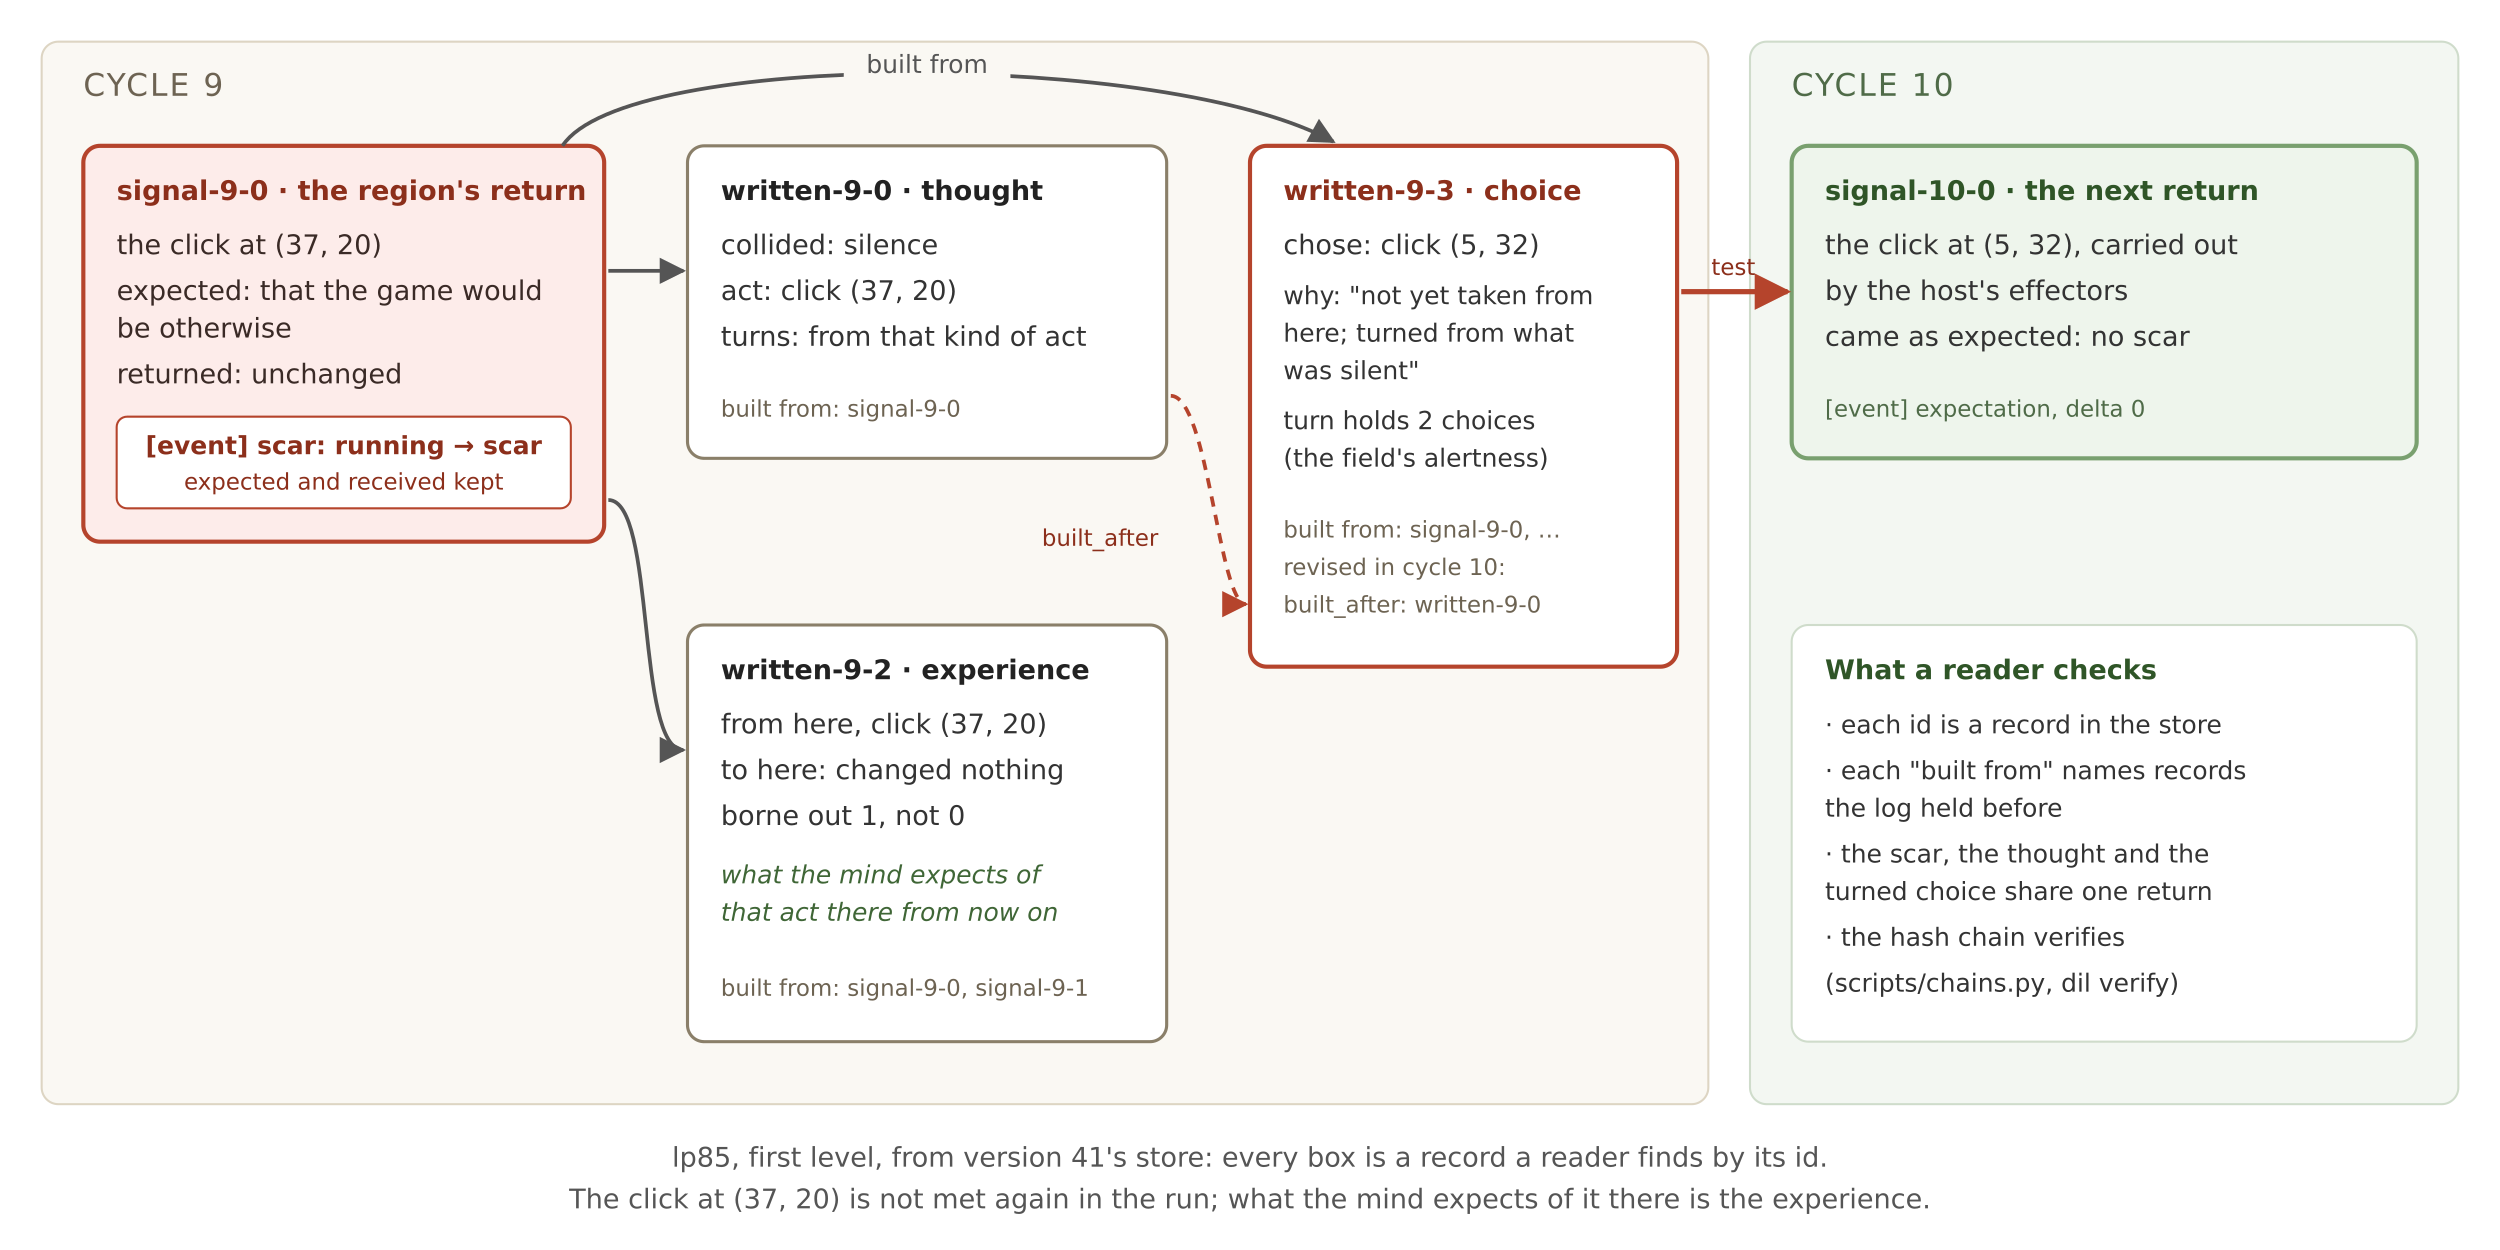
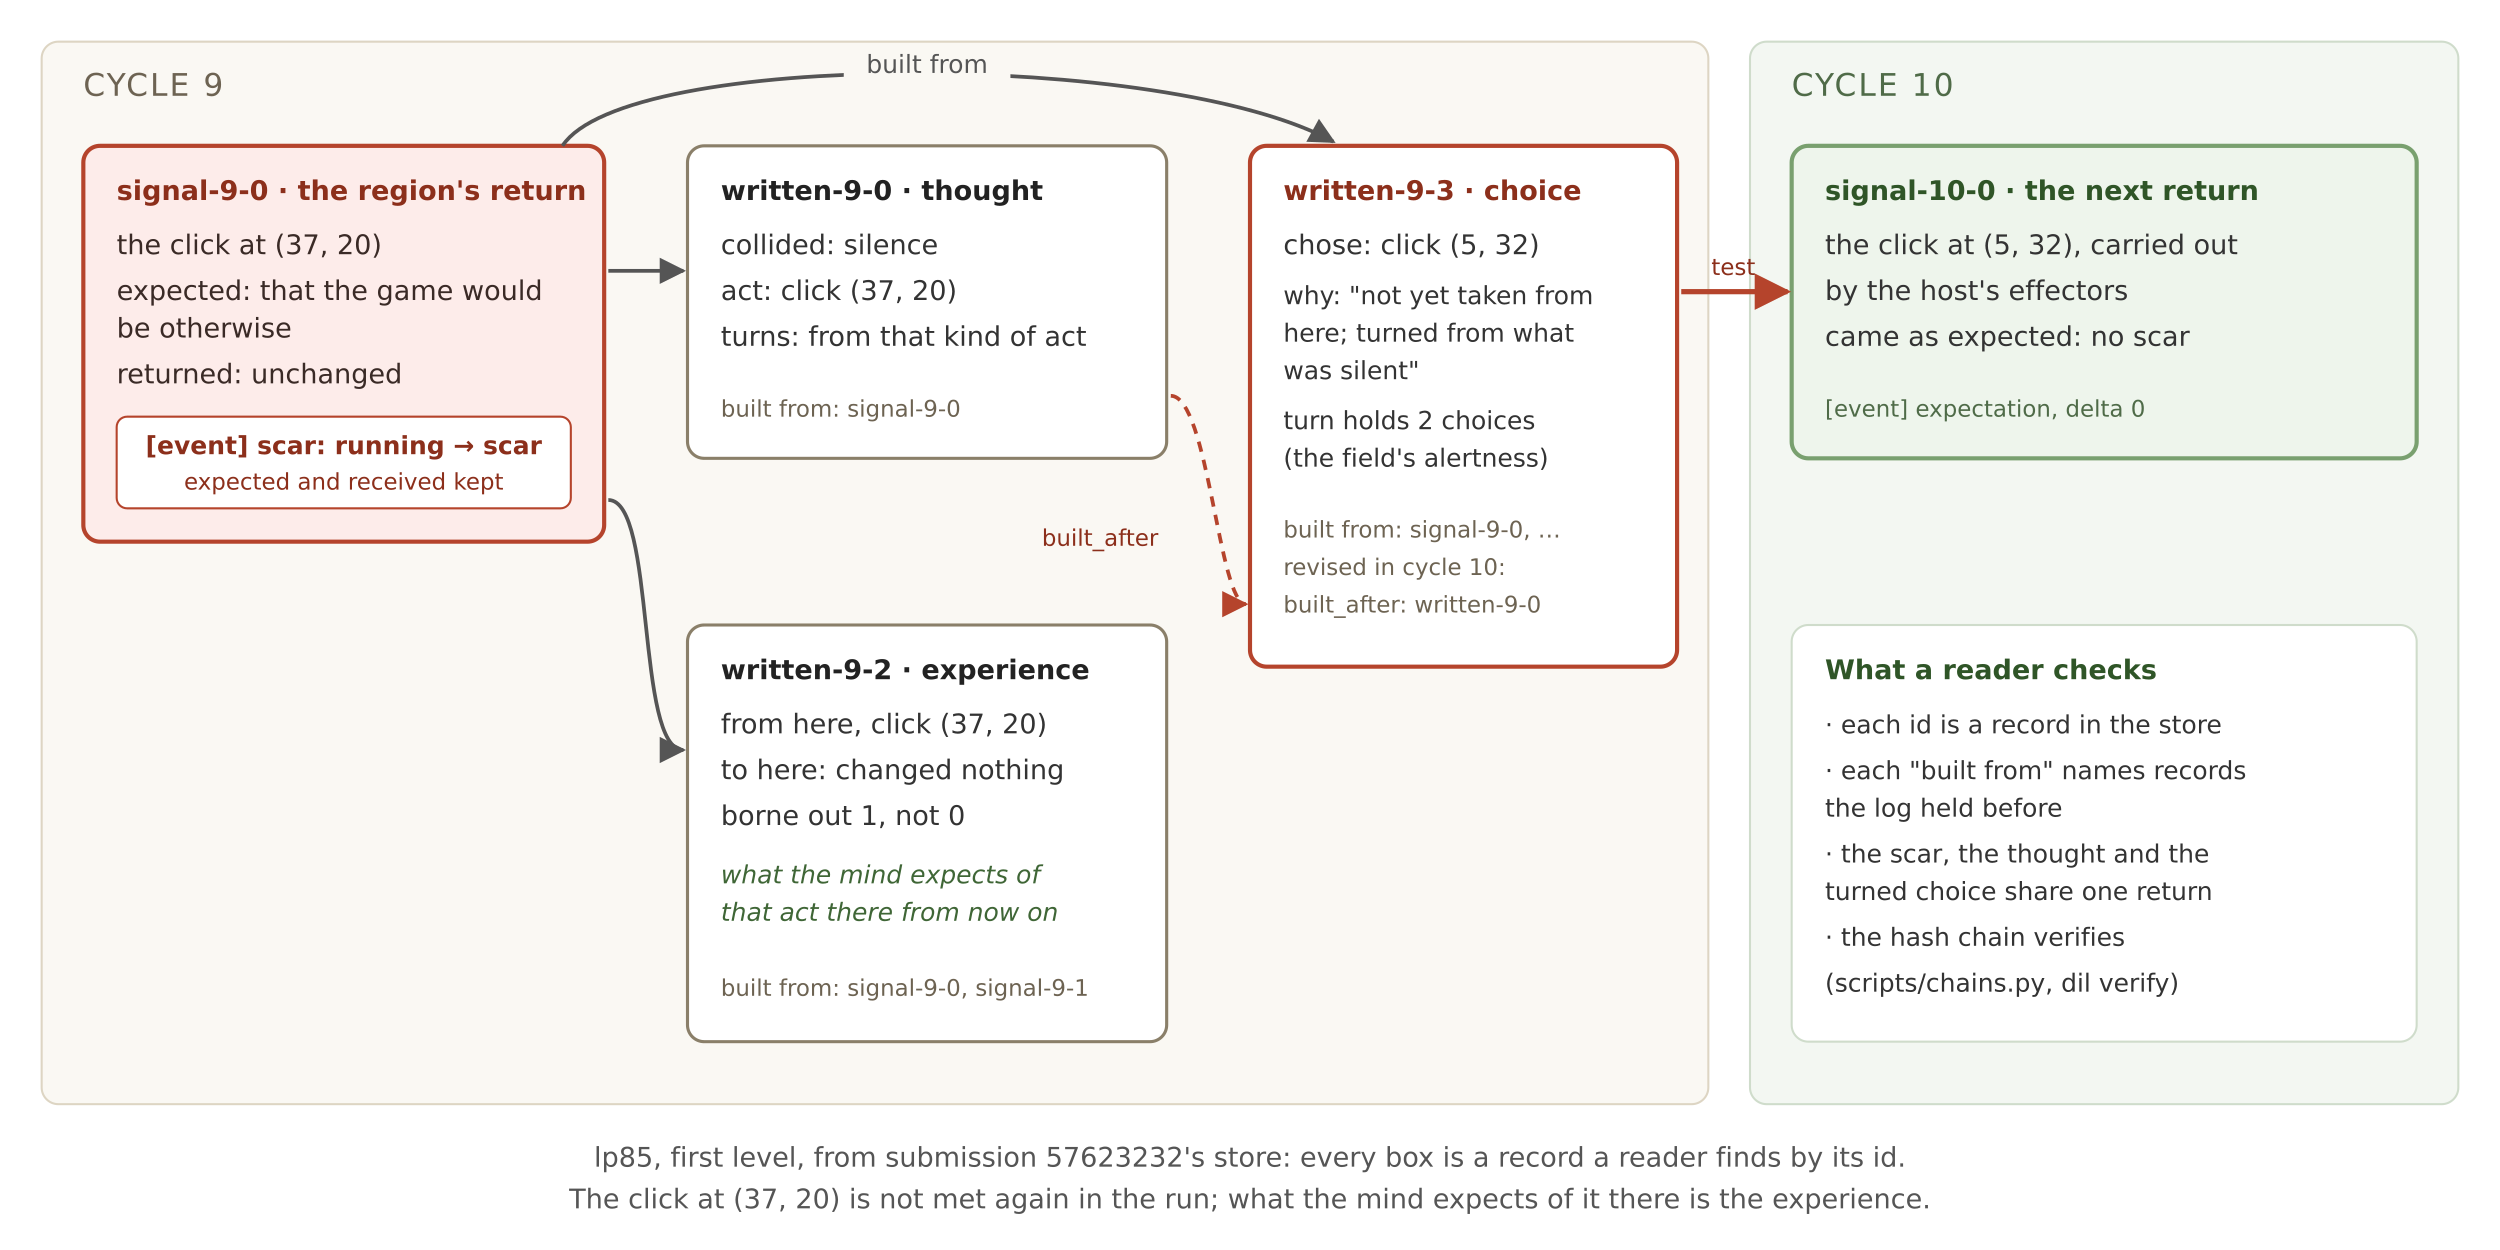
<svg xmlns="http://www.w3.org/2000/svg" width="1200" height="600" viewBox="0 0 1200 600" font-family="DejaVu Sans, Arial, Helvetica, sans-serif">
  <defs>
    <marker id="a" viewBox="0 0 10 10" refX="9" refY="5" markerWidth="7" markerHeight="7" orient="auto-start-reverse">
      <path d="M0,0 L10,5 L0,10 z" fill="#555" />
    </marker>
    <marker id="r" viewBox="0 0 10 10" refX="9" refY="5" markerWidth="7" markerHeight="7" orient="auto-start-reverse">
      <path d="M0,0 L10,5 L0,10 z" fill="#b5442c" />
    </marker>
  </defs>
  <rect width="1200" height="600" fill="#ffffff" />
  <rect x="20" y="20" width="800" height="510" rx="8" fill="#faf8f3" stroke="#ddd5c3" />
  <text x="40" y="46" font-size="15" fill="#6d6352" letter-spacing="1">CYCLE 9</text>
  <rect x="840" y="20" width="340" height="510" rx="8" fill="#f3f7f2" stroke="#cfdccb" />
  <text x="860" y="46" font-size="15" fill="#4f6b48" letter-spacing="1">CYCLE 10</text>
  <rect x="40" y="70" width="250" height="190" rx="8" fill="#fdecea" stroke="#b5442c" stroke-width="2" />
  <text x="56" y="96" font-size="13" fill="#8c2f1b" font-weight="bold">signal-9-0 · the region's return</text>
  <text x="56" y="122" font-size="13" fill="#3a2a26">the click at (37, 20)</text>
  <text x="56" y="144" font-size="13" fill="#3a2a26">expected: that the game would</text>
  <text x="56" y="162" font-size="13" fill="#3a2a26">be otherwise</text>
  <text x="56" y="184" font-size="13" fill="#3a2a26">returned: unchanged</text>
  <rect x="56" y="200" width="218" height="44" rx="5" fill="#ffffff" stroke="#b5442c" />
  <text x="165" y="218" text-anchor="middle" font-size="12" fill="#8c2f1b" font-weight="bold">[event] scar: running → scar</text>
  <text x="165" y="235" text-anchor="middle" font-size="11" fill="#8c2f1b">expected and received kept</text>
  <rect x="330" y="70" width="230" height="150" rx="8" fill="#fff" stroke="#8a7f69" stroke-width="1.5" />
  <text x="346" y="96" font-size="13" font-weight="bold" fill="#222">written-9-0 · thought</text>
  <text x="346" y="122" font-size="13" fill="#333">collided: silence</text>
  <text x="346" y="144" font-size="13" fill="#333">act: click (37, 20)</text>
  <text x="346" y="166" font-size="13" fill="#333">turns: from that kind of act</text>
  <text x="346" y="200" font-size="11" fill="#6d6352">built from: signal-9-0</text>
  <rect x="330" y="300" width="230" height="200" rx="8" fill="#fff" stroke="#8a7f69" stroke-width="1.5" />
  <text x="346" y="326" font-size="13" font-weight="bold" fill="#222">written-9-2 · experience</text>
  <text x="346" y="352" font-size="13" fill="#333">from here, click (37, 20)</text>
  <text x="346" y="374" font-size="13" fill="#333">to here: changed nothing</text>
  <text x="346" y="396" font-size="13" fill="#333">borne out 1, not 0</text>
  <text x="346" y="424" font-size="12" fill="#3f6636" font-style="italic">what the mind expects of</text>
  <text x="346" y="442" font-size="12" fill="#3f6636" font-style="italic">that act there from now on</text>
  <text x="346" y="478" font-size="11" fill="#6d6352">built from: signal-9-0, signal-9-1</text>
  <rect x="600" y="70" width="205" height="250" rx="8" fill="#fff" stroke="#b5442c" stroke-width="2" />
  <text x="616" y="96" font-size="13" font-weight="bold" fill="#8c2f1b">written-9-3 · choice</text>
  <text x="616" y="122" font-size="13" fill="#333">chose: click (5, 32)</text>
  <text x="616" y="146" font-size="12" fill="#333">why: "not yet taken from</text>
  <text x="616" y="164" font-size="12" fill="#333">here; turned from what</text>
  <text x="616" y="182" font-size="12" fill="#333">was silent"</text>
  <text x="616" y="206" font-size="12" fill="#333">turn holds 2 choices</text>
  <text x="616" y="224" font-size="12" fill="#333">(the field's alertness)</text>
  <text x="616" y="258" font-size="11" fill="#6d6352">built from: signal-9-0, …</text>
  <text x="616" y="276" font-size="11" fill="#6d6352">revised in cycle 10:</text>
  <text x="616" y="294" font-size="11" fill="#6d6352">built_after: written-9-0</text>
  <rect x="860" y="70" width="300" height="150" rx="8" fill="#eef5ec" stroke="#79a06f" stroke-width="2" />
  <text x="876" y="96" font-size="13" font-weight="bold" fill="#2f5527">signal-10-0 · the next return</text>
  <text x="876" y="122" font-size="13" fill="#333">the click at (5, 32), carried out</text>
  <text x="876" y="144" font-size="13" fill="#333">by the host's effectors</text>
  <text x="876" y="166" font-size="13" fill="#333">came as expected: no scar</text>
  <text x="876" y="200" font-size="11" fill="#4f6b48">[event] expectation, delta 0</text>
  <rect x="860" y="300" width="300" height="200" rx="8" fill="#ffffff" stroke="#cfdccb" />
  <text x="876" y="326" font-size="13" font-weight="bold" fill="#2f5527">What a reader checks</text>
  <text x="876" y="352" font-size="12" fill="#333">· each id is a record in the store</text>
  <text x="876" y="374" font-size="12" fill="#333">· each "built from" names records</text>
  <text x="876" y="392" font-size="12" fill="#333">  the log held before</text>
  <text x="876" y="414" font-size="12" fill="#333">· the scar, the thought and the</text>
  <text x="876" y="432" font-size="12" fill="#333">  turned choice share one return</text>
  <text x="876" y="454" font-size="12" fill="#333">· the hash chain verifies</text>
  <text x="876" y="476" font-size="12" fill="#333">  (scripts/chains.py, dil verify)</text>
  <path d="M292,130 L328,130" stroke="#555" stroke-width="1.8" fill="none" marker-end="url(#a)" />
  <path d="M292,240 C315,240 305,360 328,360" stroke="#555" stroke-width="1.8" fill="none" marker-end="url(#a)" />
  <path d="M270,70 C300,24 560,24 640,68" stroke="#555" stroke-width="1.8" fill="none" marker-end="url(#a)" />
  <rect x="405" y="22" width="80" height="16" fill="#faf8f3" />
  <text x="445" y="35" text-anchor="middle" font-size="12" fill="#555">built from</text>
  <path d="M562,190 C580,190 585,290 598,290" stroke="#b5442c" stroke-width="1.8" stroke-dasharray="5 4" fill="none" marker-end="url(#r)" />
  <text x="556" y="262" text-anchor="end" font-size="11" fill="#8c2f1b">built_after</text>
  <path d="M807,140 L858,140" stroke="#b5442c" stroke-width="2.5" fill="none" marker-end="url(#r)" />
  <text x="832" y="132" text-anchor="middle" font-size="11" fill="#8c2f1b">test</text>
-   <text x="600" y="560" text-anchor="middle" font-size="13" fill="#555">lp85, first level, from version 41's store: every box is a record a reader finds by its id.</text>
+   <text x="600" y="560" text-anchor="middle" font-size="13" fill="#555">lp85, first level, from submission 57623232's store: every box is a record a reader finds by its id.</text>
  <text x="600" y="580" text-anchor="middle" font-size="13" fill="#555">The click at (37, 20) is not met again in the run; what the mind expects of it there is the experience.</text>
</svg>
